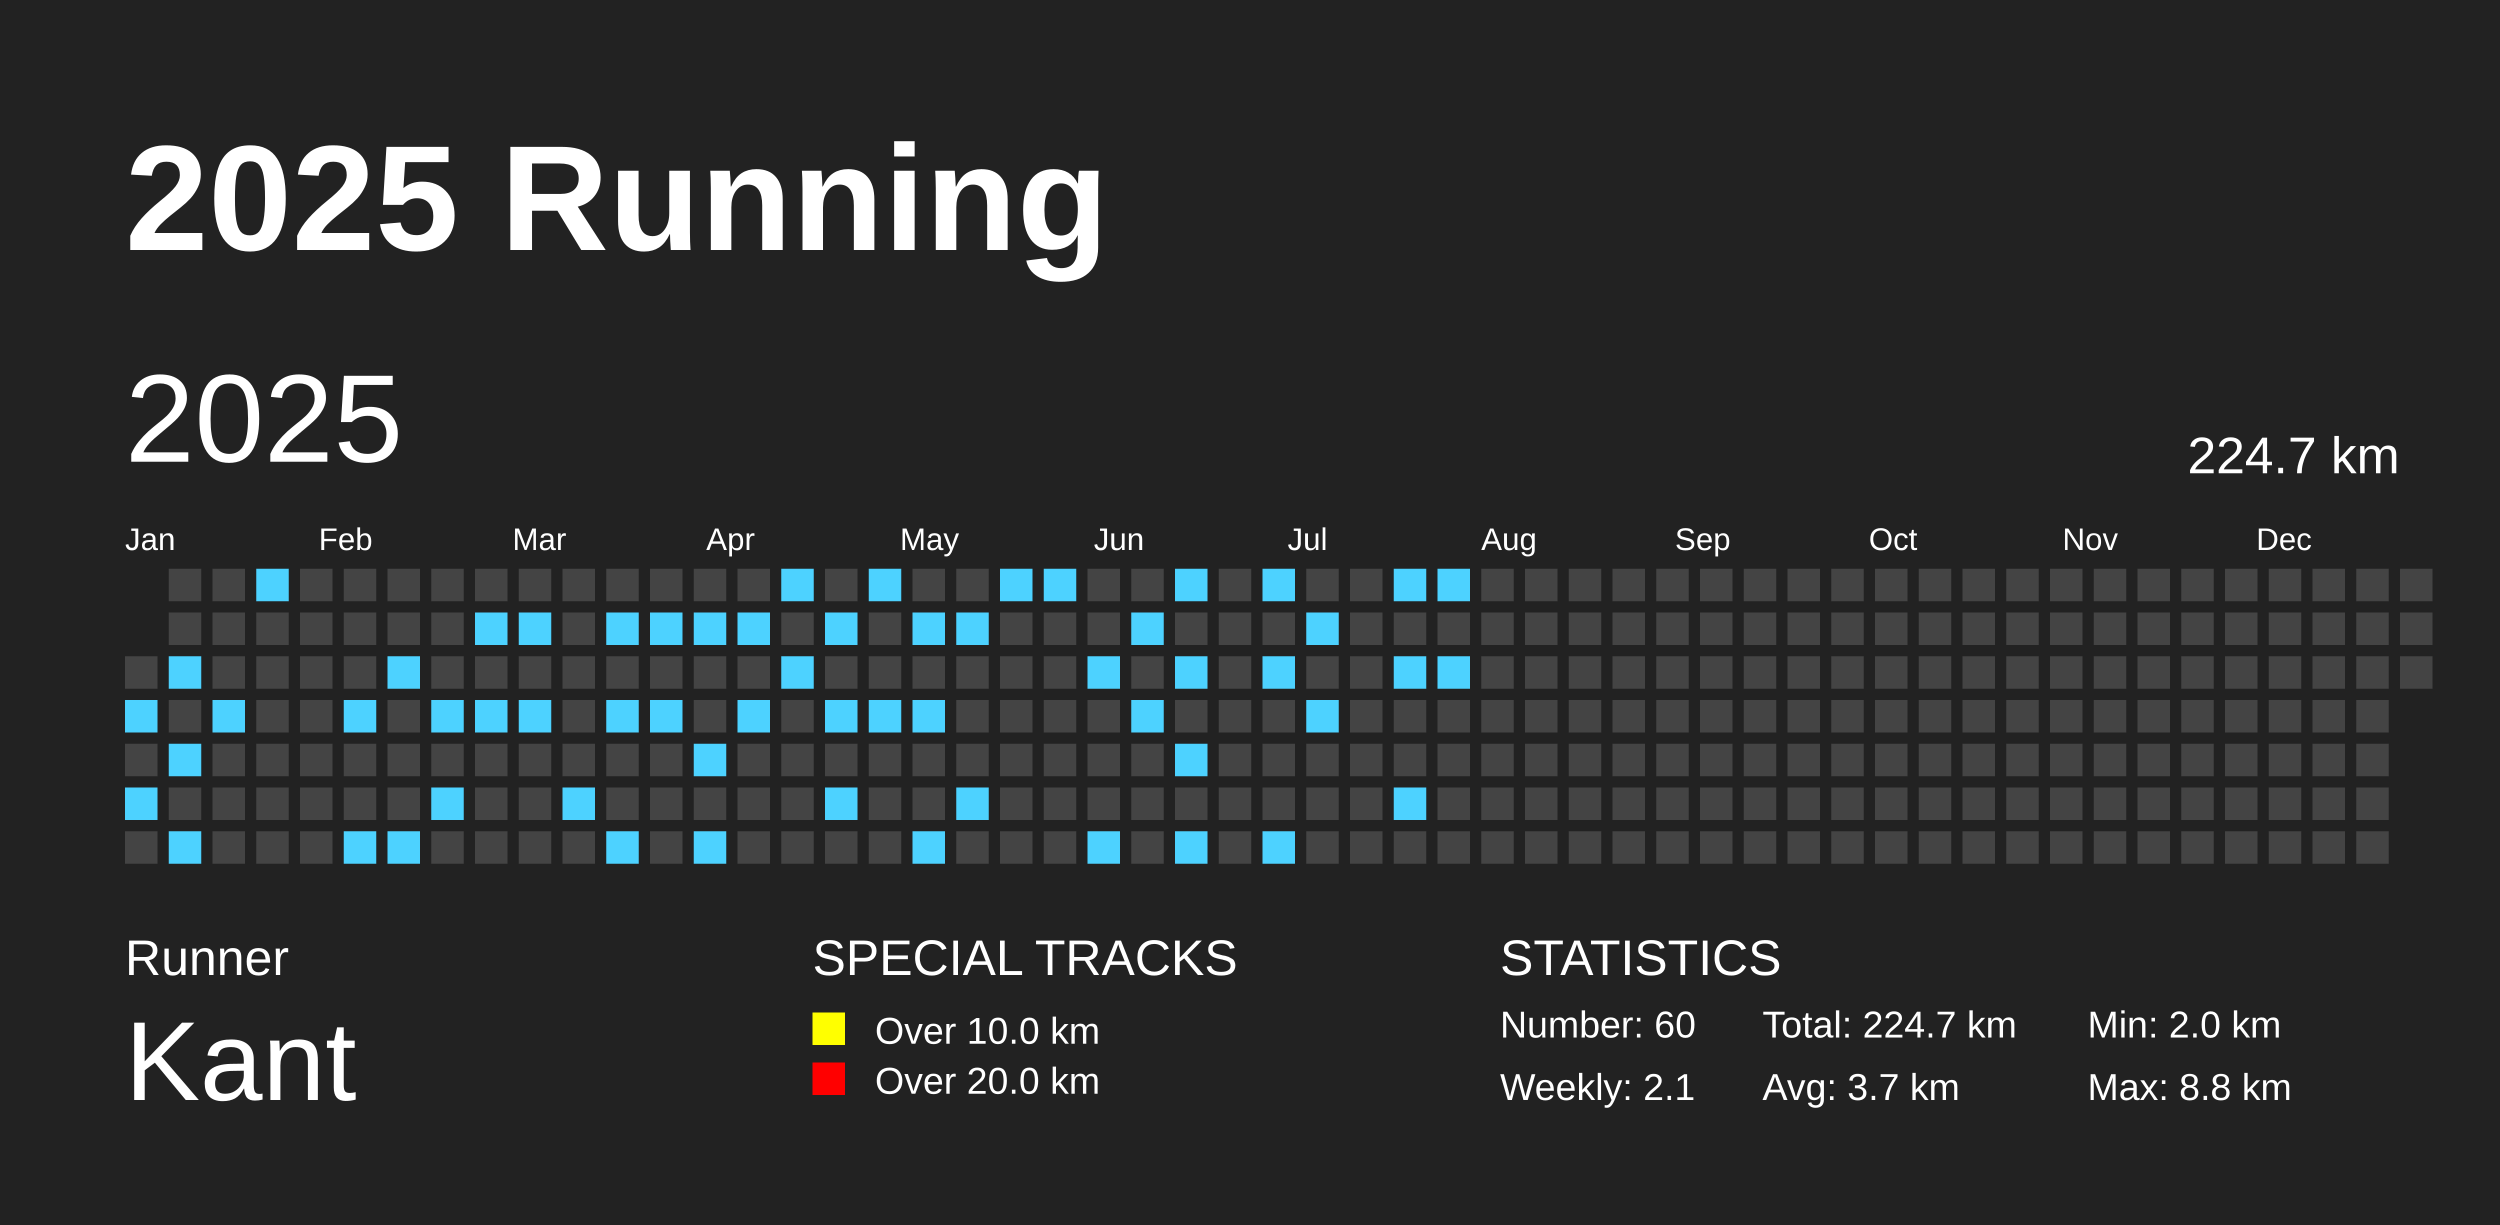
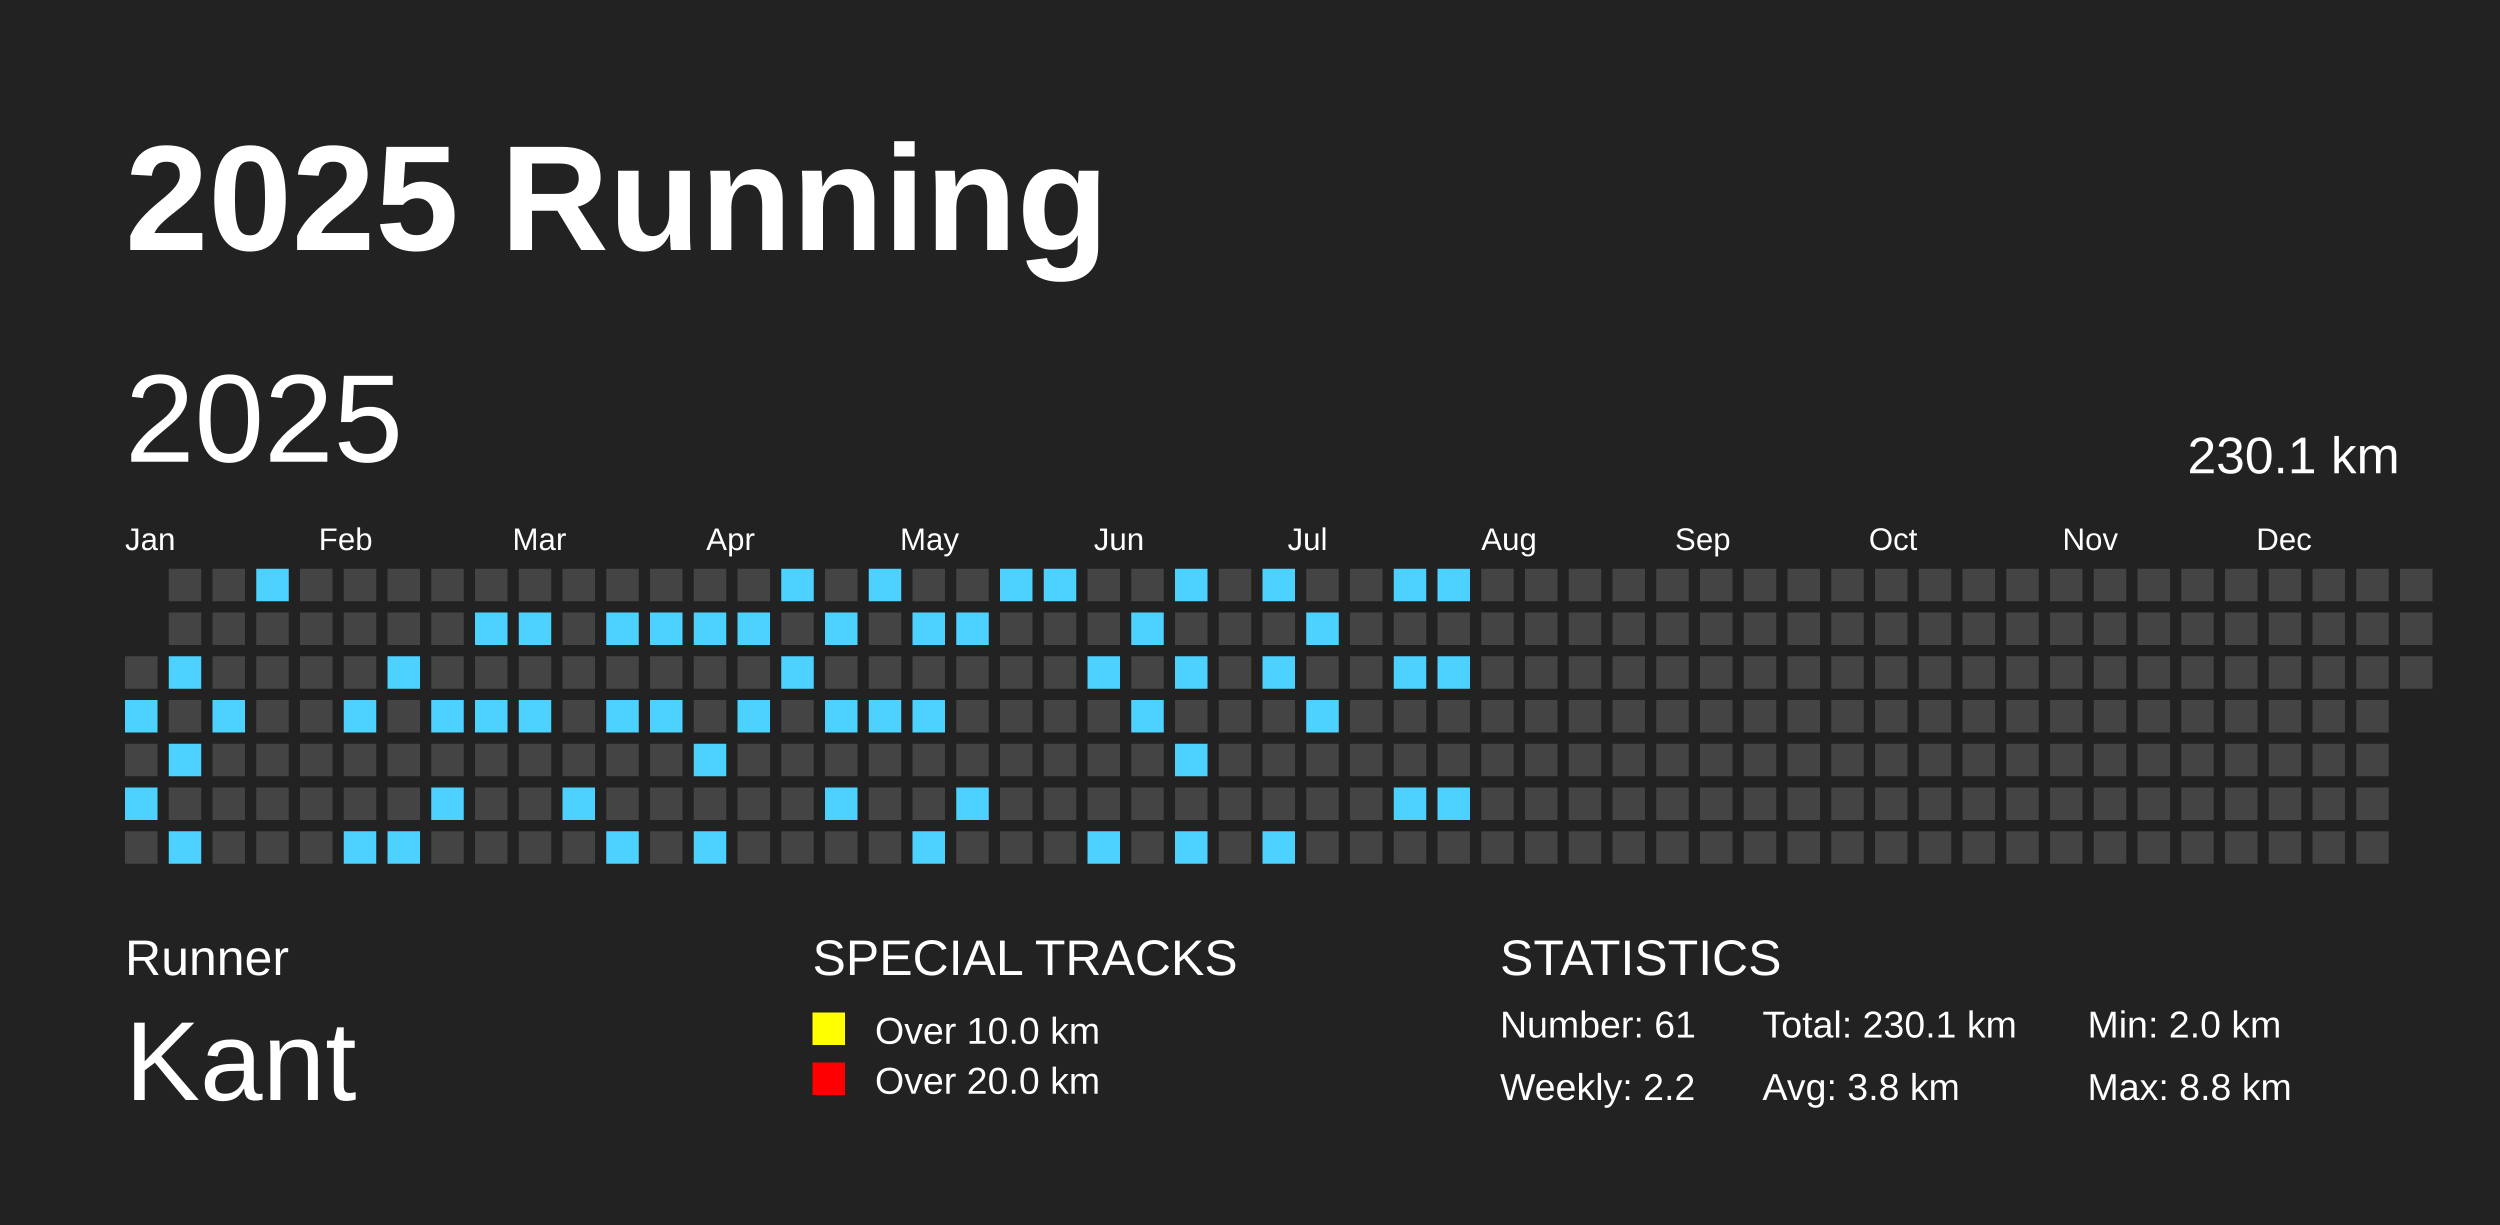
<svg xmlns="http://www.w3.org/2000/svg" baseProfile="full" height="98mm" version="1.1" viewBox="0,0,200,98" width="200mm">
  <defs />
  <rect fill="#222222" height="98" width="200" x="0" y="0" />
  <text fill="#FFFFFF" style="font-size:12px; font-family:Arial; font-weight:bold;" x="10" y="20">2025 Running</text>
  <text fill="#FFFFFF" style="font-size:4px; font-family:Arial" x="10" y="78">Runner</text>
  <text fill="#FFFFFF" style="font-size:9px; font-family:Arial" x="10" y="88">Kant</text>
  <text fill="#FFFFFF" style="font-size:4px; font-family:Arial" x="65" y="78">SPECIAL TRACKS</text>
  <rect fill="yellow" height="2.6" width="2.6" x="65" y="81" />
  <text fill="#FFFFFF" style="font-size:3px; font-family:Arial" x="70" y="83.5">Over 10.0 km</text>
  <rect fill="red" height="2.6" width="2.6" x="65" y="85" />
  <text fill="#FFFFFF" style="font-size:3px; font-family:Arial" x="70" y="87.5">Over 20.0 km</text>
  <text fill="#FFFFFF" style="font-size:4px; font-family:Arial" x="120" y="78">STATISTICS</text>
-   <text fill="#FFFFFF" style="font-size:3px; font-family:Arial" x="120" y="83">Number: 60</text>
-   <text fill="#FFFFFF" style="font-size:3px; font-family:Arial" x="120" y="88">Weekly: 2.1</text>
-   <text fill="#FFFFFF" style="font-size:3px; font-family:Arial" x="141" y="83">Total: 224.7 km</text>
-   <text fill="#FFFFFF" style="font-size:3px; font-family:Arial" x="141" y="88">Avg: 3.7 km</text>
+   <text fill="#FFFFFF" style="font-size:3px; font-family:Arial" x="120" y="83">Number: 61</text>
+   <text fill="#FFFFFF" style="font-size:3px; font-family:Arial" x="120" y="88">Weekly: 2.2</text>
+   <text fill="#FFFFFF" style="font-size:3px; font-family:Arial" x="141" y="83">Total: 230.1 km</text>
+   <text fill="#FFFFFF" style="font-size:3px; font-family:Arial" x="141" y="88">Avg: 3.8 km</text>
  <text fill="#FFFFFF" style="font-size:3px; font-family:Arial" x="167" y="83">Min: 2.0 km</text>
  <text fill="#FFFFFF" style="font-size:3px; font-family:Arial" x="167" y="88">Max: 8.8 km</text>
  <text dominant-baseline="hanging" fill="#FFFFFF" style="font-size:10.0px; font-family:Arial;" x="10" y="30">2025</text>
-   <text dominant-baseline="hanging" fill="#FFFFFF" style="font-size:4.125px; font-family:Arial;" x="175" y="35">224.7 km</text>
+   <text dominant-baseline="hanging" fill="#FFFFFF" style="font-size:4.125px; font-family:Arial;" x="175" y="35">230.1 km</text>
  <text fill="#FFFFFF" style="font-size:2.5px; font-family:Arial" x="10.0" y="44">Jan</text>
  <text fill="#FFFFFF" style="font-size:2.5px; font-family:Arial" x="25.5" y="44">Feb</text>
  <text fill="#FFFFFF" style="font-size:2.5px; font-family:Arial" x="41.0" y="44">Mar</text>
  <text fill="#FFFFFF" style="font-size:2.5px; font-family:Arial" x="56.5" y="44">Apr</text>
  <text fill="#FFFFFF" style="font-size:2.5px; font-family:Arial" x="72.0" y="44">May</text>
  <text fill="#FFFFFF" style="font-size:2.5px; font-family:Arial" x="87.5" y="44">Jun</text>
  <text fill="#FFFFFF" style="font-size:2.5px; font-family:Arial" x="103.0" y="44">Jul</text>
  <text fill="#FFFFFF" style="font-size:2.5px; font-family:Arial" x="118.5" y="44">Aug</text>
  <text fill="#FFFFFF" style="font-size:2.5px; font-family:Arial" x="134.0" y="44">Sep</text>
  <text fill="#FFFFFF" style="font-size:2.5px; font-family:Arial" x="149.5" y="44">Oct</text>
  <text fill="#FFFFFF" style="font-size:2.5px; font-family:Arial" x="165.0" y="44">Nov</text>
  <text fill="#FFFFFF" style="font-size:2.5px; font-family:Arial" x="180.5" y="44">Dec</text>
  <rect fill="#444444" height="2.6" width="2.6" x="10.0" y="52.5" />
  <rect fill="#4DD2FF" height="2.6" width="2.6" x="10.0" y="56.0" />
  <rect fill="#444444" height="2.6" width="2.6" x="10.0" y="59.5" />
  <rect fill="#4DD2FF" height="2.6" width="2.6" x="10.0" y="63.0" />
  <rect fill="#444444" height="2.6" width="2.6" x="10.0" y="66.5" />
  <rect fill="#444444" height="2.6" width="2.6" x="13.5" y="45.5" />
  <rect fill="#444444" height="2.6" width="2.6" x="13.5" y="49.0" />
  <rect fill="#4DD2FF" height="2.6" width="2.6" x="13.5" y="52.5" />
  <rect fill="#444444" height="2.6" width="2.6" x="13.5" y="56.0" />
  <rect fill="#4DD2FF" height="2.6" width="2.6" x="13.5" y="59.5" />
  <rect fill="#444444" height="2.6" width="2.6" x="13.5" y="63.0" />
  <rect fill="#4DD2FF" height="2.6" width="2.6" x="13.5" y="66.5" />
  <rect fill="#444444" height="2.6" width="2.6" x="17.0" y="45.5" />
  <rect fill="#444444" height="2.6" width="2.6" x="17.0" y="49.0" />
  <rect fill="#444444" height="2.6" width="2.6" x="17.0" y="52.5" />
  <rect fill="#4DD2FF" height="2.6" width="2.6" x="17.0" y="56.0" />
  <rect fill="#444444" height="2.6" width="2.6" x="17.0" y="59.5" />
  <rect fill="#444444" height="2.6" width="2.6" x="17.0" y="63.0" />
  <rect fill="#444444" height="2.6" width="2.6" x="17.0" y="66.5" />
  <rect fill="#4DD2FF" height="2.6" width="2.6" x="20.5" y="45.5" />
  <rect fill="#444444" height="2.6" width="2.6" x="20.5" y="49.0" />
  <rect fill="#444444" height="2.6" width="2.6" x="20.5" y="52.5" />
  <rect fill="#444444" height="2.6" width="2.6" x="20.5" y="56.0" />
  <rect fill="#444444" height="2.6" width="2.6" x="20.5" y="59.5" />
  <rect fill="#444444" height="2.6" width="2.6" x="20.5" y="63.0" />
  <rect fill="#444444" height="2.6" width="2.6" x="20.5" y="66.5" />
  <rect fill="#444444" height="2.6" width="2.6" x="24.0" y="45.5" />
  <rect fill="#444444" height="2.6" width="2.6" x="24.0" y="49.0" />
  <rect fill="#444444" height="2.6" width="2.6" x="24.0" y="52.5" />
  <rect fill="#444444" height="2.6" width="2.6" x="24.0" y="56.0" />
  <rect fill="#444444" height="2.6" width="2.6" x="24.0" y="59.5" />
  <rect fill="#444444" height="2.6" width="2.6" x="24.0" y="63.0" />
  <rect fill="#444444" height="2.6" width="2.6" x="24.0" y="66.5" />
  <rect fill="#444444" height="2.6" width="2.6" x="27.5" y="45.5" />
  <rect fill="#444444" height="2.6" width="2.6" x="27.5" y="49.0" />
  <rect fill="#444444" height="2.6" width="2.6" x="27.5" y="52.5" />
  <rect fill="#4DD2FF" height="2.6" width="2.6" x="27.5" y="56.0" />
  <rect fill="#444444" height="2.6" width="2.6" x="27.5" y="59.5" />
  <rect fill="#444444" height="2.6" width="2.6" x="27.5" y="63.0" />
  <rect fill="#4DD2FF" height="2.6" width="2.6" x="27.5" y="66.5" />
  <rect fill="#444444" height="2.6" width="2.6" x="31.0" y="45.5" />
  <rect fill="#444444" height="2.6" width="2.6" x="31.0" y="49.0" />
  <rect fill="#4DD2FF" height="2.6" width="2.6" x="31.0" y="52.5" />
  <rect fill="#444444" height="2.6" width="2.6" x="31.0" y="56.0" />
  <rect fill="#444444" height="2.6" width="2.6" x="31.0" y="59.5" />
  <rect fill="#444444" height="2.6" width="2.6" x="31.0" y="63.0" />
  <rect fill="#4DD2FF" height="2.6" width="2.6" x="31.0" y="66.5" />
  <rect fill="#444444" height="2.6" width="2.6" x="34.5" y="45.5" />
  <rect fill="#444444" height="2.6" width="2.6" x="34.5" y="49.0" />
  <rect fill="#444444" height="2.6" width="2.6" x="34.5" y="52.5" />
  <rect fill="#4DD2FF" height="2.6" width="2.6" x="34.5" y="56.0" />
  <rect fill="#444444" height="2.6" width="2.6" x="34.5" y="59.5" />
  <rect fill="#4DD2FF" height="2.6" width="2.6" x="34.5" y="63.0" />
  <rect fill="#444444" height="2.6" width="2.6" x="34.5" y="66.5" />
  <rect fill="#444444" height="2.6" width="2.6" x="38.0" y="45.5" />
  <rect fill="#4DD2FF" height="2.6" width="2.6" x="38.0" y="49.0" />
  <rect fill="#444444" height="2.6" width="2.6" x="38.0" y="52.5" />
  <rect fill="#4DD2FF" height="2.6" width="2.6" x="38.0" y="56.0" />
  <rect fill="#444444" height="2.6" width="2.6" x="38.0" y="59.5" />
  <rect fill="#444444" height="2.6" width="2.6" x="38.0" y="63.0" />
  <rect fill="#444444" height="2.6" width="2.6" x="38.0" y="66.5" />
  <rect fill="#444444" height="2.6" width="2.6" x="41.5" y="45.5" />
  <rect fill="#4DD2FF" height="2.6" width="2.6" x="41.5" y="49.0" />
  <rect fill="#444444" height="2.6" width="2.6" x="41.5" y="52.5" />
  <rect fill="#4DD2FF" height="2.6" width="2.6" x="41.5" y="56.0" />
  <rect fill="#444444" height="2.6" width="2.6" x="41.5" y="59.5" />
  <rect fill="#444444" height="2.6" width="2.6" x="41.5" y="63.0" />
  <rect fill="#444444" height="2.6" width="2.6" x="41.5" y="66.5" />
  <rect fill="#444444" height="2.6" width="2.6" x="45.0" y="45.5" />
  <rect fill="#444444" height="2.6" width="2.6" x="45.0" y="49.0" />
  <rect fill="#444444" height="2.6" width="2.6" x="45.0" y="52.5" />
  <rect fill="#444444" height="2.6" width="2.6" x="45.0" y="56.0" />
  <rect fill="#444444" height="2.6" width="2.6" x="45.0" y="59.5" />
  <rect fill="#4DD2FF" height="2.6" width="2.6" x="45.0" y="63.0" />
  <rect fill="#444444" height="2.6" width="2.6" x="45.0" y="66.5" />
  <rect fill="#444444" height="2.6" width="2.6" x="48.5" y="45.5" />
  <rect fill="#4DD2FF" height="2.6" width="2.6" x="48.5" y="49.0" />
  <rect fill="#444444" height="2.6" width="2.6" x="48.5" y="52.5" />
  <rect fill="#4DD2FF" height="2.6" width="2.6" x="48.5" y="56.0" />
  <rect fill="#444444" height="2.6" width="2.6" x="48.5" y="59.5" />
  <rect fill="#444444" height="2.6" width="2.6" x="48.5" y="63.0" />
  <rect fill="#4DD2FF" height="2.6" width="2.6" x="48.5" y="66.5" />
  <rect fill="#444444" height="2.6" width="2.6" x="52.0" y="45.5" />
  <rect fill="#4DD2FF" height="2.6" width="2.6" x="52.0" y="49.0" />
  <rect fill="#444444" height="2.6" width="2.6" x="52.0" y="52.5" />
  <rect fill="#4DD2FF" height="2.6" width="2.6" x="52.0" y="56.0" />
  <rect fill="#444444" height="2.6" width="2.6" x="52.0" y="59.5" />
  <rect fill="#444444" height="2.6" width="2.6" x="52.0" y="63.0" />
  <rect fill="#444444" height="2.6" width="2.6" x="52.0" y="66.5" />
  <rect fill="#444444" height="2.6" width="2.6" x="55.5" y="45.5" />
  <rect fill="#4DD2FF" height="2.6" width="2.6" x="55.5" y="49.0" />
  <rect fill="#444444" height="2.6" width="2.6" x="55.5" y="52.5" />
  <rect fill="#444444" height="2.6" width="2.6" x="55.5" y="56.0" />
  <rect fill="#4DD2FF" height="2.6" width="2.6" x="55.5" y="59.5" />
  <rect fill="#444444" height="2.6" width="2.6" x="55.5" y="63.0" />
  <rect fill="#4DD2FF" height="2.6" width="2.6" x="55.5" y="66.5" />
  <rect fill="#444444" height="2.6" width="2.6" x="59.0" y="45.5" />
  <rect fill="#4DD2FF" height="2.6" width="2.6" x="59.0" y="49.0" />
  <rect fill="#444444" height="2.6" width="2.6" x="59.0" y="52.5" />
  <rect fill="#4DD2FF" height="2.6" width="2.6" x="59.0" y="56.0" />
  <rect fill="#444444" height="2.6" width="2.6" x="59.0" y="59.5" />
  <rect fill="#444444" height="2.6" width="2.6" x="59.0" y="63.0" />
  <rect fill="#444444" height="2.6" width="2.6" x="59.0" y="66.5" />
  <rect fill="#4DD2FF" height="2.6" width="2.6" x="62.5" y="45.5" />
  <rect fill="#444444" height="2.6" width="2.6" x="62.5" y="49.0" />
  <rect fill="#4DD2FF" height="2.6" width="2.6" x="62.5" y="52.5" />
  <rect fill="#444444" height="2.6" width="2.6" x="62.5" y="56.0" />
  <rect fill="#444444" height="2.6" width="2.6" x="62.5" y="59.5" />
  <rect fill="#444444" height="2.6" width="2.6" x="62.5" y="63.0" />
  <rect fill="#444444" height="2.6" width="2.6" x="62.5" y="66.5" />
  <rect fill="#444444" height="2.6" width="2.6" x="66.0" y="45.5" />
  <rect fill="#4DD2FF" height="2.6" width="2.6" x="66.0" y="49.0" />
  <rect fill="#444444" height="2.6" width="2.6" x="66.0" y="52.5" />
  <rect fill="#4DD2FF" height="2.6" width="2.6" x="66.0" y="56.0" />
  <rect fill="#444444" height="2.6" width="2.6" x="66.0" y="59.5" />
  <rect fill="#4DD2FF" height="2.6" width="2.6" x="66.0" y="63.0" />
  <rect fill="#444444" height="2.6" width="2.6" x="66.0" y="66.5" />
  <rect fill="#4DD2FF" height="2.6" width="2.6" x="69.5" y="45.5" />
  <rect fill="#444444" height="2.6" width="2.6" x="69.5" y="49.0" />
  <rect fill="#444444" height="2.6" width="2.6" x="69.5" y="52.5" />
  <rect fill="#4DD2FF" height="2.6" width="2.6" x="69.5" y="56.0" />
  <rect fill="#444444" height="2.6" width="2.6" x="69.5" y="59.5" />
  <rect fill="#444444" height="2.6" width="2.6" x="69.5" y="63.0" />
  <rect fill="#444444" height="2.6" width="2.6" x="69.5" y="66.5" />
  <rect fill="#444444" height="2.6" width="2.6" x="73.0" y="45.5" />
  <rect fill="#4DD2FF" height="2.6" width="2.6" x="73.0" y="49.0" />
  <rect fill="#444444" height="2.6" width="2.6" x="73.0" y="52.5" />
  <rect fill="#4DD2FF" height="2.6" width="2.6" x="73.0" y="56.0" />
  <rect fill="#444444" height="2.6" width="2.6" x="73.0" y="59.5" />
  <rect fill="#444444" height="2.6" width="2.6" x="73.0" y="63.0" />
  <rect fill="#4DD2FF" height="2.6" width="2.6" x="73.0" y="66.5" />
  <rect fill="#444444" height="2.6" width="2.6" x="76.5" y="45.5" />
  <rect fill="#4DD2FF" height="2.6" width="2.6" x="76.5" y="49.0" />
  <rect fill="#444444" height="2.6" width="2.6" x="76.5" y="52.5" />
  <rect fill="#444444" height="2.6" width="2.6" x="76.5" y="56.0" />
  <rect fill="#444444" height="2.6" width="2.6" x="76.5" y="59.5" />
  <rect fill="#4DD2FF" height="2.6" width="2.6" x="76.5" y="63.0" />
  <rect fill="#444444" height="2.6" width="2.6" x="76.5" y="66.5" />
  <rect fill="#4DD2FF" height="2.6" width="2.6" x="80.0" y="45.5" />
  <rect fill="#444444" height="2.6" width="2.6" x="80.0" y="49.0" />
  <rect fill="#444444" height="2.6" width="2.6" x="80.0" y="52.5" />
  <rect fill="#444444" height="2.6" width="2.6" x="80.0" y="56.0" />
  <rect fill="#444444" height="2.6" width="2.6" x="80.0" y="59.5" />
  <rect fill="#444444" height="2.6" width="2.6" x="80.0" y="63.0" />
  <rect fill="#444444" height="2.6" width="2.6" x="80.0" y="66.5" />
  <rect fill="#4DD2FF" height="2.6" width="2.6" x="83.5" y="45.5" />
  <rect fill="#444444" height="2.6" width="2.6" x="83.5" y="49.0" />
  <rect fill="#444444" height="2.6" width="2.6" x="83.5" y="52.5" />
  <rect fill="#444444" height="2.6" width="2.6" x="83.5" y="56.0" />
  <rect fill="#444444" height="2.6" width="2.6" x="83.5" y="59.5" />
  <rect fill="#444444" height="2.6" width="2.6" x="83.5" y="63.0" />
  <rect fill="#444444" height="2.6" width="2.6" x="83.5" y="66.5" />
  <rect fill="#444444" height="2.6" width="2.6" x="87.0" y="45.5" />
  <rect fill="#444444" height="2.6" width="2.6" x="87.0" y="49.0" />
  <rect fill="#4DD2FF" height="2.6" width="2.6" x="87.0" y="52.5" />
  <rect fill="#444444" height="2.6" width="2.6" x="87.0" y="56.0" />
  <rect fill="#444444" height="2.6" width="2.6" x="87.0" y="59.5" />
  <rect fill="#444444" height="2.6" width="2.6" x="87.0" y="63.0" />
  <rect fill="#4DD2FF" height="2.6" width="2.6" x="87.0" y="66.5" />
  <rect fill="#444444" height="2.6" width="2.6" x="90.5" y="45.5" />
  <rect fill="#4DD2FF" height="2.6" width="2.6" x="90.5" y="49.0" />
  <rect fill="#444444" height="2.6" width="2.6" x="90.5" y="52.5" />
  <rect fill="#4DD2FF" height="2.6" width="2.6" x="90.5" y="56.0" />
  <rect fill="#444444" height="2.6" width="2.6" x="90.5" y="59.5" />
  <rect fill="#444444" height="2.6" width="2.6" x="90.5" y="63.0" />
  <rect fill="#444444" height="2.6" width="2.6" x="90.5" y="66.5" />
  <rect fill="#4DD2FF" height="2.6" width="2.6" x="94.0" y="45.5" />
  <rect fill="#444444" height="2.6" width="2.6" x="94.0" y="49.0" />
  <rect fill="#4DD2FF" height="2.6" width="2.6" x="94.0" y="52.5" />
  <rect fill="#444444" height="2.6" width="2.6" x="94.0" y="56.0" />
  <rect fill="#4DD2FF" height="2.6" width="2.6" x="94.0" y="59.5" />
  <rect fill="#444444" height="2.6" width="2.6" x="94.0" y="63.0" />
  <rect fill="#4DD2FF" height="2.6" width="2.6" x="94.0" y="66.5" />
  <rect fill="#444444" height="2.6" width="2.6" x="97.5" y="45.5" />
  <rect fill="#444444" height="2.6" width="2.6" x="97.5" y="49.0" />
  <rect fill="#444444" height="2.6" width="2.6" x="97.5" y="52.5" />
  <rect fill="#444444" height="2.6" width="2.6" x="97.5" y="56.0" />
  <rect fill="#444444" height="2.6" width="2.6" x="97.5" y="59.5" />
  <rect fill="#444444" height="2.6" width="2.6" x="97.5" y="63.0" />
  <rect fill="#444444" height="2.6" width="2.6" x="97.5" y="66.5" />
  <rect fill="#4DD2FF" height="2.6" width="2.6" x="101.0" y="45.5" />
  <rect fill="#444444" height="2.6" width="2.6" x="101.0" y="49.0" />
  <rect fill="#4DD2FF" height="2.6" width="2.6" x="101.0" y="52.5" />
  <rect fill="#444444" height="2.6" width="2.6" x="101.0" y="56.0" />
  <rect fill="#444444" height="2.6" width="2.6" x="101.0" y="59.5" />
  <rect fill="#444444" height="2.6" width="2.6" x="101.0" y="63.0" />
  <rect fill="#4DD2FF" height="2.6" width="2.6" x="101.0" y="66.5" />
  <rect fill="#444444" height="2.6" width="2.6" x="104.5" y="45.5" />
  <rect fill="#4DD2FF" height="2.6" width="2.6" x="104.5" y="49.0" />
  <rect fill="#444444" height="2.6" width="2.6" x="104.5" y="52.5" />
  <rect fill="#4DD2FF" height="2.6" width="2.6" x="104.5" y="56.0" />
  <rect fill="#444444" height="2.6" width="2.6" x="104.5" y="59.5" />
  <rect fill="#444444" height="2.6" width="2.6" x="104.5" y="63.0" />
  <rect fill="#444444" height="2.6" width="2.6" x="104.5" y="66.5" />
  <rect fill="#444444" height="2.6" width="2.6" x="108.0" y="45.5" />
  <rect fill="#444444" height="2.6" width="2.6" x="108.0" y="49.0" />
  <rect fill="#444444" height="2.6" width="2.6" x="108.0" y="52.5" />
  <rect fill="#444444" height="2.6" width="2.6" x="108.0" y="56.0" />
  <rect fill="#444444" height="2.6" width="2.6" x="108.0" y="59.5" />
  <rect fill="#444444" height="2.6" width="2.6" x="108.0" y="63.0" />
  <rect fill="#444444" height="2.6" width="2.6" x="108.0" y="66.5" />
  <rect fill="#4DD2FF" height="2.6" width="2.6" x="111.5" y="45.5" />
  <rect fill="#444444" height="2.6" width="2.6" x="111.5" y="49.0" />
  <rect fill="#4DD2FF" height="2.6" width="2.6" x="111.5" y="52.5" />
  <rect fill="#444444" height="2.6" width="2.6" x="111.5" y="56.0" />
  <rect fill="#444444" height="2.6" width="2.6" x="111.5" y="59.5" />
  <rect fill="#4DD2FF" height="2.6" width="2.6" x="111.5" y="63.0" />
  <rect fill="#444444" height="2.6" width="2.6" x="111.5" y="66.5" />
  <rect fill="#4DD2FF" height="2.6" width="2.6" x="115.0" y="45.5" />
  <rect fill="#444444" height="2.6" width="2.6" x="115.0" y="49.0" />
  <rect fill="#4DD2FF" height="2.6" width="2.6" x="115.0" y="52.5" />
  <rect fill="#444444" height="2.6" width="2.6" x="115.0" y="56.0" />
  <rect fill="#444444" height="2.6" width="2.6" x="115.0" y="59.5" />
-   <rect fill="#444444" height="2.6" width="2.6" x="115.0" y="63.0" />
+   <rect fill="#4DD2FF" height="2.6" width="2.6" x="115.0" y="63.0" />
  <rect fill="#444444" height="2.6" width="2.6" x="115.0" y="66.5" />
  <rect fill="#444444" height="2.6" width="2.6" x="118.5" y="45.5" />
  <rect fill="#444444" height="2.6" width="2.6" x="118.5" y="49.0" />
  <rect fill="#444444" height="2.6" width="2.6" x="118.5" y="52.5" />
  <rect fill="#444444" height="2.6" width="2.6" x="118.5" y="56.0" />
  <rect fill="#444444" height="2.6" width="2.6" x="118.5" y="59.5" />
  <rect fill="#444444" height="2.6" width="2.6" x="118.5" y="63.0" />
  <rect fill="#444444" height="2.6" width="2.6" x="118.5" y="66.5" />
  <rect fill="#444444" height="2.6" width="2.6" x="122.0" y="45.5" />
  <rect fill="#444444" height="2.6" width="2.6" x="122.0" y="49.0" />
  <rect fill="#444444" height="2.6" width="2.6" x="122.0" y="52.5" />
  <rect fill="#444444" height="2.6" width="2.6" x="122.0" y="56.0" />
  <rect fill="#444444" height="2.6" width="2.6" x="122.0" y="59.5" />
  <rect fill="#444444" height="2.6" width="2.6" x="122.0" y="63.0" />
  <rect fill="#444444" height="2.6" width="2.6" x="122.0" y="66.5" />
  <rect fill="#444444" height="2.6" width="2.6" x="125.5" y="45.5" />
  <rect fill="#444444" height="2.6" width="2.6" x="125.5" y="49.0" />
  <rect fill="#444444" height="2.6" width="2.6" x="125.5" y="52.5" />
  <rect fill="#444444" height="2.6" width="2.6" x="125.5" y="56.0" />
  <rect fill="#444444" height="2.6" width="2.6" x="125.5" y="59.5" />
  <rect fill="#444444" height="2.6" width="2.6" x="125.5" y="63.0" />
  <rect fill="#444444" height="2.6" width="2.6" x="125.5" y="66.5" />
  <rect fill="#444444" height="2.6" width="2.6" x="129.0" y="45.5" />
  <rect fill="#444444" height="2.6" width="2.6" x="129.0" y="49.0" />
  <rect fill="#444444" height="2.6" width="2.6" x="129.0" y="52.5" />
  <rect fill="#444444" height="2.6" width="2.6" x="129.0" y="56.0" />
  <rect fill="#444444" height="2.6" width="2.6" x="129.0" y="59.5" />
  <rect fill="#444444" height="2.6" width="2.6" x="129.0" y="63.0" />
  <rect fill="#444444" height="2.6" width="2.6" x="129.0" y="66.5" />
  <rect fill="#444444" height="2.6" width="2.6" x="132.5" y="45.5" />
  <rect fill="#444444" height="2.6" width="2.6" x="132.5" y="49.0" />
  <rect fill="#444444" height="2.6" width="2.6" x="132.5" y="52.5" />
  <rect fill="#444444" height="2.6" width="2.6" x="132.5" y="56.0" />
  <rect fill="#444444" height="2.6" width="2.6" x="132.5" y="59.5" />
  <rect fill="#444444" height="2.6" width="2.6" x="132.5" y="63.0" />
  <rect fill="#444444" height="2.6" width="2.6" x="132.5" y="66.5" />
  <rect fill="#444444" height="2.6" width="2.6" x="136.0" y="45.5" />
  <rect fill="#444444" height="2.6" width="2.6" x="136.0" y="49.0" />
  <rect fill="#444444" height="2.6" width="2.6" x="136.0" y="52.5" />
  <rect fill="#444444" height="2.6" width="2.6" x="136.0" y="56.0" />
  <rect fill="#444444" height="2.6" width="2.6" x="136.0" y="59.5" />
  <rect fill="#444444" height="2.6" width="2.6" x="136.0" y="63.0" />
  <rect fill="#444444" height="2.6" width="2.6" x="136.0" y="66.5" />
  <rect fill="#444444" height="2.6" width="2.6" x="139.5" y="45.5" />
  <rect fill="#444444" height="2.6" width="2.6" x="139.5" y="49.0" />
  <rect fill="#444444" height="2.6" width="2.6" x="139.5" y="52.5" />
  <rect fill="#444444" height="2.6" width="2.6" x="139.5" y="56.0" />
  <rect fill="#444444" height="2.6" width="2.6" x="139.5" y="59.5" />
  <rect fill="#444444" height="2.6" width="2.6" x="139.5" y="63.0" />
  <rect fill="#444444" height="2.6" width="2.6" x="139.5" y="66.5" />
  <rect fill="#444444" height="2.6" width="2.6" x="143.0" y="45.5" />
  <rect fill="#444444" height="2.6" width="2.6" x="143.0" y="49.0" />
  <rect fill="#444444" height="2.6" width="2.6" x="143.0" y="52.5" />
  <rect fill="#444444" height="2.6" width="2.6" x="143.0" y="56.0" />
  <rect fill="#444444" height="2.6" width="2.6" x="143.0" y="59.5" />
  <rect fill="#444444" height="2.6" width="2.6" x="143.0" y="63.0" />
  <rect fill="#444444" height="2.6" width="2.6" x="143.0" y="66.5" />
  <rect fill="#444444" height="2.6" width="2.6" x="146.5" y="45.5" />
  <rect fill="#444444" height="2.6" width="2.6" x="146.5" y="49.0" />
  <rect fill="#444444" height="2.6" width="2.6" x="146.5" y="52.5" />
  <rect fill="#444444" height="2.6" width="2.6" x="146.5" y="56.0" />
  <rect fill="#444444" height="2.6" width="2.6" x="146.5" y="59.5" />
  <rect fill="#444444" height="2.6" width="2.6" x="146.5" y="63.0" />
  <rect fill="#444444" height="2.6" width="2.6" x="146.5" y="66.5" />
  <rect fill="#444444" height="2.6" width="2.6" x="150.0" y="45.5" />
  <rect fill="#444444" height="2.6" width="2.6" x="150.0" y="49.0" />
  <rect fill="#444444" height="2.6" width="2.6" x="150.0" y="52.5" />
  <rect fill="#444444" height="2.6" width="2.6" x="150.0" y="56.0" />
  <rect fill="#444444" height="2.6" width="2.6" x="150.0" y="59.5" />
  <rect fill="#444444" height="2.6" width="2.6" x="150.0" y="63.0" />
  <rect fill="#444444" height="2.6" width="2.6" x="150.0" y="66.5" />
  <rect fill="#444444" height="2.6" width="2.6" x="153.5" y="45.5" />
  <rect fill="#444444" height="2.6" width="2.6" x="153.5" y="49.0" />
  <rect fill="#444444" height="2.6" width="2.6" x="153.5" y="52.5" />
  <rect fill="#444444" height="2.6" width="2.6" x="153.5" y="56.0" />
  <rect fill="#444444" height="2.6" width="2.6" x="153.5" y="59.5" />
  <rect fill="#444444" height="2.6" width="2.6" x="153.5" y="63.0" />
  <rect fill="#444444" height="2.6" width="2.6" x="153.5" y="66.5" />
  <rect fill="#444444" height="2.6" width="2.6" x="157.0" y="45.5" />
  <rect fill="#444444" height="2.6" width="2.6" x="157.0" y="49.0" />
  <rect fill="#444444" height="2.6" width="2.6" x="157.0" y="52.5" />
  <rect fill="#444444" height="2.6" width="2.6" x="157.0" y="56.0" />
  <rect fill="#444444" height="2.6" width="2.6" x="157.0" y="59.5" />
  <rect fill="#444444" height="2.6" width="2.6" x="157.0" y="63.0" />
  <rect fill="#444444" height="2.6" width="2.6" x="157.0" y="66.5" />
  <rect fill="#444444" height="2.6" width="2.6" x="160.5" y="45.5" />
  <rect fill="#444444" height="2.6" width="2.6" x="160.5" y="49.0" />
  <rect fill="#444444" height="2.6" width="2.6" x="160.5" y="52.5" />
  <rect fill="#444444" height="2.6" width="2.6" x="160.5" y="56.0" />
  <rect fill="#444444" height="2.6" width="2.6" x="160.5" y="59.5" />
  <rect fill="#444444" height="2.6" width="2.6" x="160.5" y="63.0" />
  <rect fill="#444444" height="2.6" width="2.6" x="160.5" y="66.5" />
  <rect fill="#444444" height="2.6" width="2.6" x="164.0" y="45.5" />
  <rect fill="#444444" height="2.6" width="2.6" x="164.0" y="49.0" />
  <rect fill="#444444" height="2.6" width="2.6" x="164.0" y="52.5" />
  <rect fill="#444444" height="2.6" width="2.6" x="164.0" y="56.0" />
  <rect fill="#444444" height="2.6" width="2.6" x="164.0" y="59.5" />
  <rect fill="#444444" height="2.6" width="2.6" x="164.0" y="63.0" />
  <rect fill="#444444" height="2.6" width="2.6" x="164.0" y="66.5" />
  <rect fill="#444444" height="2.6" width="2.6" x="167.5" y="45.5" />
  <rect fill="#444444" height="2.6" width="2.6" x="167.5" y="49.0" />
  <rect fill="#444444" height="2.6" width="2.6" x="167.5" y="52.5" />
  <rect fill="#444444" height="2.6" width="2.6" x="167.5" y="56.0" />
  <rect fill="#444444" height="2.6" width="2.6" x="167.5" y="59.5" />
  <rect fill="#444444" height="2.6" width="2.6" x="167.5" y="63.0" />
  <rect fill="#444444" height="2.6" width="2.6" x="167.5" y="66.5" />
  <rect fill="#444444" height="2.6" width="2.6" x="171.0" y="45.5" />
  <rect fill="#444444" height="2.6" width="2.6" x="171.0" y="49.0" />
  <rect fill="#444444" height="2.6" width="2.6" x="171.0" y="52.5" />
  <rect fill="#444444" height="2.6" width="2.6" x="171.0" y="56.0" />
  <rect fill="#444444" height="2.6" width="2.6" x="171.0" y="59.5" />
  <rect fill="#444444" height="2.6" width="2.6" x="171.0" y="63.0" />
  <rect fill="#444444" height="2.6" width="2.6" x="171.0" y="66.5" />
  <rect fill="#444444" height="2.6" width="2.6" x="174.5" y="45.5" />
  <rect fill="#444444" height="2.6" width="2.6" x="174.5" y="49.0" />
  <rect fill="#444444" height="2.6" width="2.6" x="174.5" y="52.5" />
  <rect fill="#444444" height="2.6" width="2.6" x="174.5" y="56.0" />
  <rect fill="#444444" height="2.6" width="2.6" x="174.5" y="59.5" />
  <rect fill="#444444" height="2.6" width="2.6" x="174.5" y="63.0" />
  <rect fill="#444444" height="2.6" width="2.6" x="174.5" y="66.5" />
  <rect fill="#444444" height="2.6" width="2.6" x="178.0" y="45.5" />
  <rect fill="#444444" height="2.6" width="2.6" x="178.0" y="49.0" />
  <rect fill="#444444" height="2.6" width="2.6" x="178.0" y="52.5" />
  <rect fill="#444444" height="2.6" width="2.6" x="178.0" y="56.0" />
  <rect fill="#444444" height="2.6" width="2.6" x="178.0" y="59.5" />
  <rect fill="#444444" height="2.6" width="2.6" x="178.0" y="63.0" />
  <rect fill="#444444" height="2.6" width="2.6" x="178.0" y="66.5" />
  <rect fill="#444444" height="2.6" width="2.6" x="181.5" y="45.5" />
  <rect fill="#444444" height="2.6" width="2.6" x="181.5" y="49.0" />
  <rect fill="#444444" height="2.6" width="2.6" x="181.5" y="52.5" />
  <rect fill="#444444" height="2.6" width="2.6" x="181.5" y="56.0" />
  <rect fill="#444444" height="2.6" width="2.6" x="181.5" y="59.5" />
  <rect fill="#444444" height="2.6" width="2.6" x="181.5" y="63.0" />
  <rect fill="#444444" height="2.6" width="2.6" x="181.5" y="66.5" />
  <rect fill="#444444" height="2.6" width="2.6" x="185.0" y="45.5" />
  <rect fill="#444444" height="2.6" width="2.6" x="185.0" y="49.0" />
  <rect fill="#444444" height="2.6" width="2.6" x="185.0" y="52.5" />
  <rect fill="#444444" height="2.6" width="2.6" x="185.0" y="56.0" />
  <rect fill="#444444" height="2.6" width="2.6" x="185.0" y="59.5" />
  <rect fill="#444444" height="2.6" width="2.6" x="185.0" y="63.0" />
  <rect fill="#444444" height="2.6" width="2.6" x="185.0" y="66.5" />
  <rect fill="#444444" height="2.6" width="2.6" x="188.5" y="45.5" />
  <rect fill="#444444" height="2.6" width="2.6" x="188.5" y="49.0" />
  <rect fill="#444444" height="2.6" width="2.6" x="188.5" y="52.5" />
  <rect fill="#444444" height="2.6" width="2.6" x="188.5" y="56.0" />
  <rect fill="#444444" height="2.6" width="2.6" x="188.5" y="59.5" />
  <rect fill="#444444" height="2.6" width="2.6" x="188.5" y="63.0" />
  <rect fill="#444444" height="2.6" width="2.6" x="188.5" y="66.5" />
  <rect fill="#444444" height="2.6" width="2.6" x="192.0" y="45.5" />
  <rect fill="#444444" height="2.6" width="2.6" x="192.0" y="49.0" />
  <rect fill="#444444" height="2.6" width="2.6" x="192.0" y="52.5" />
</svg>
